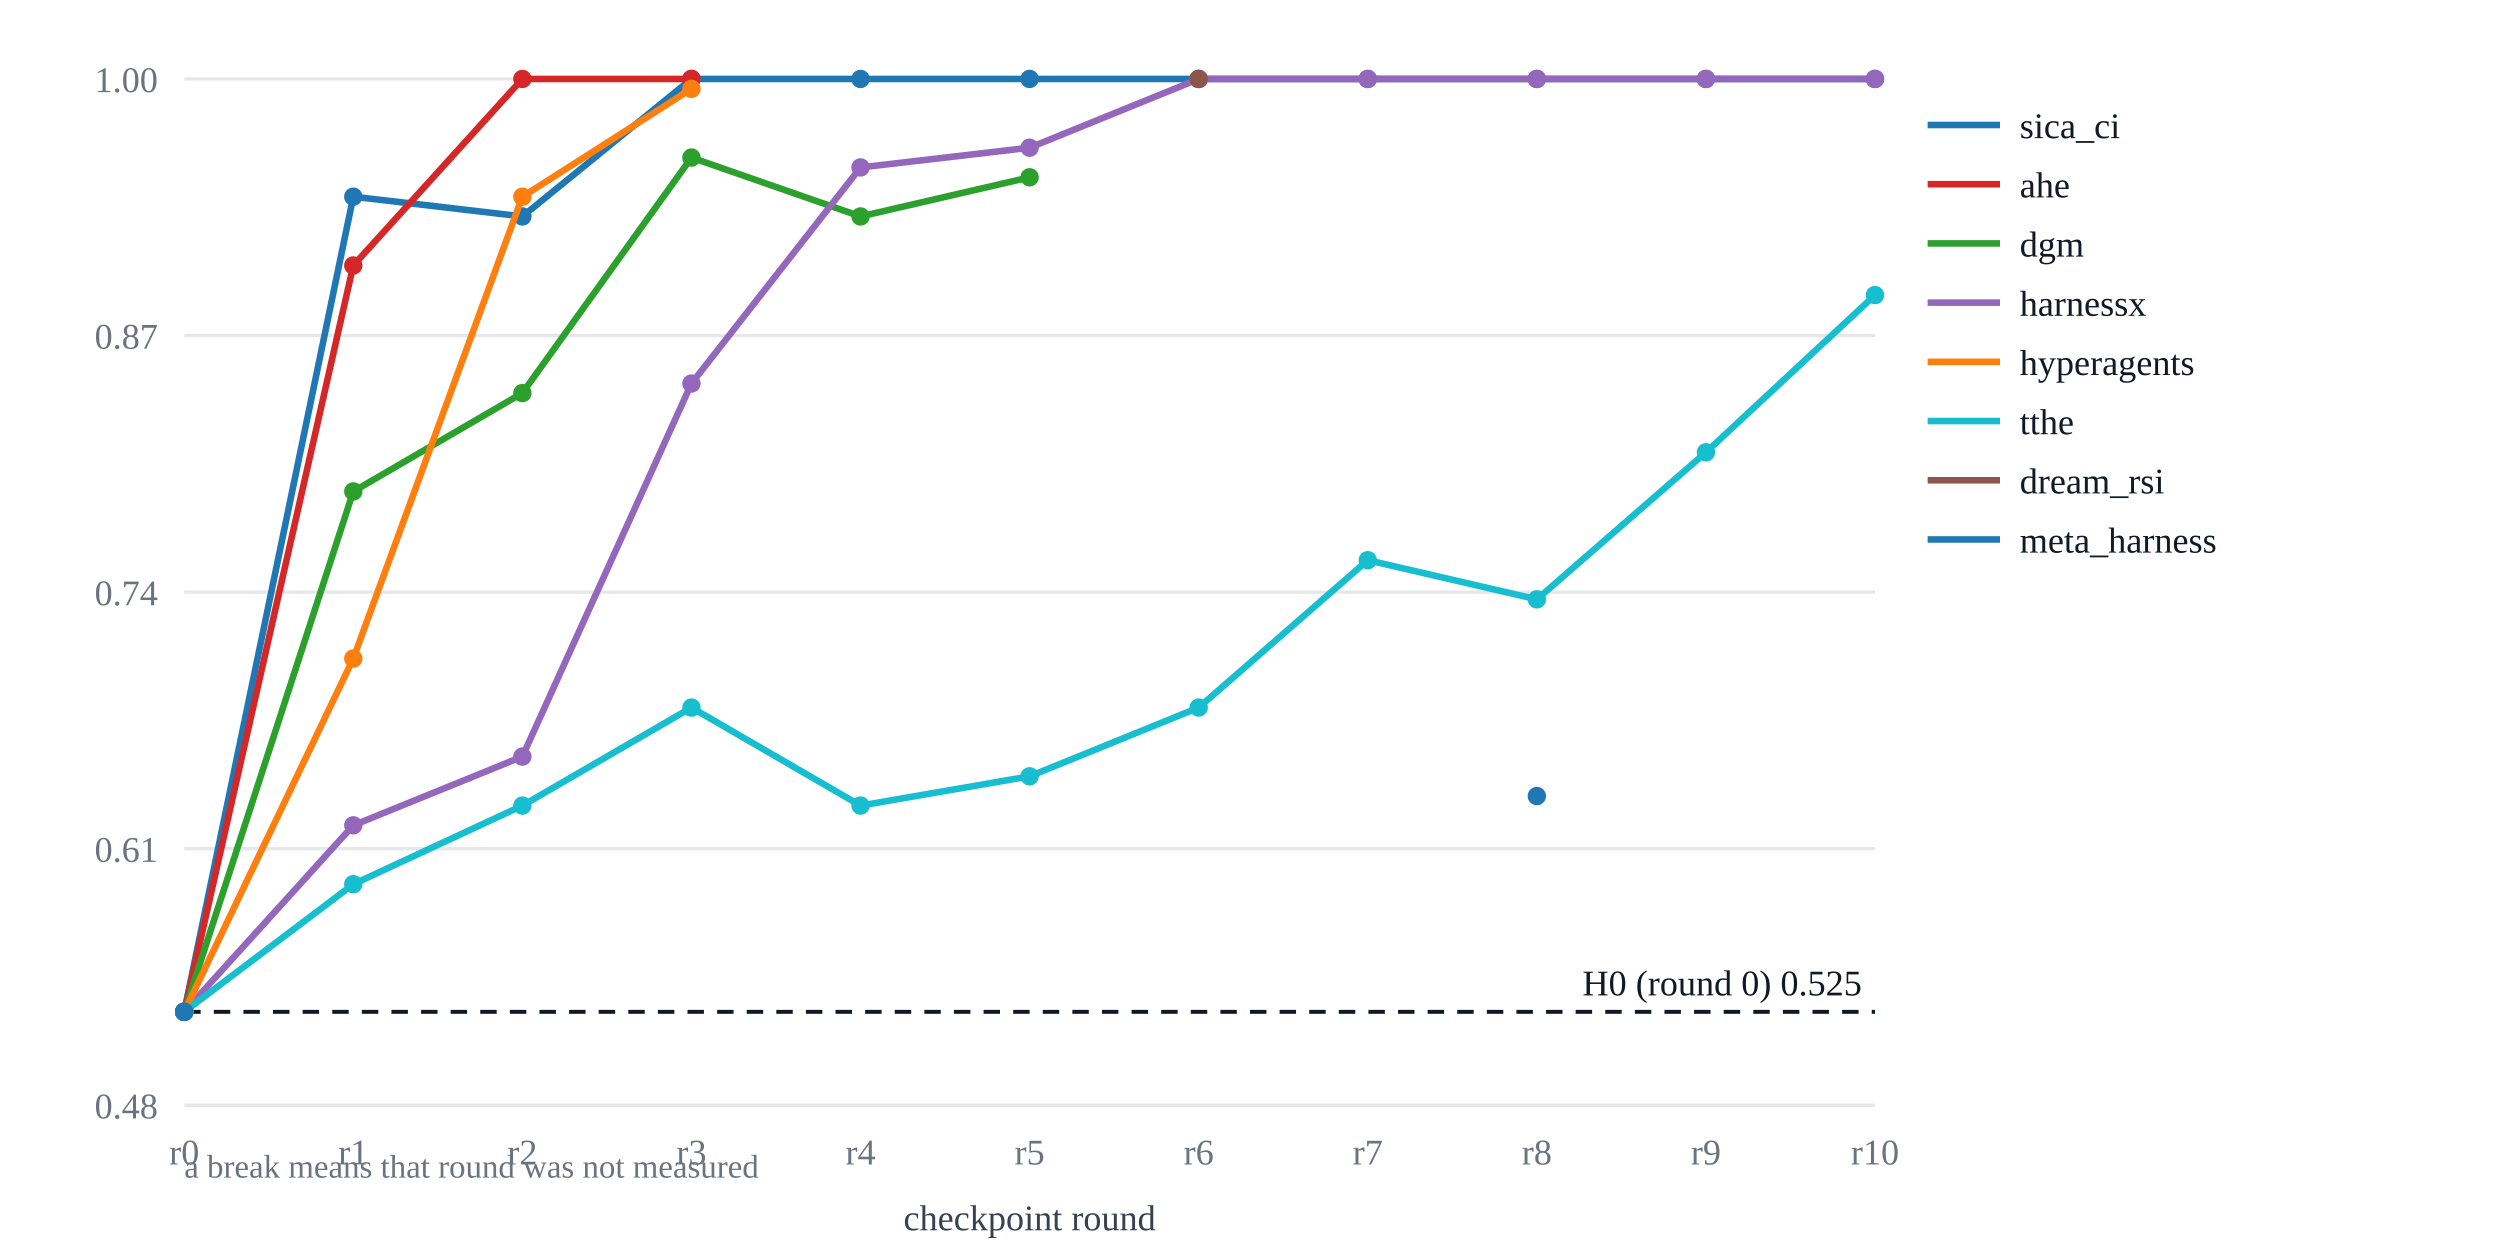
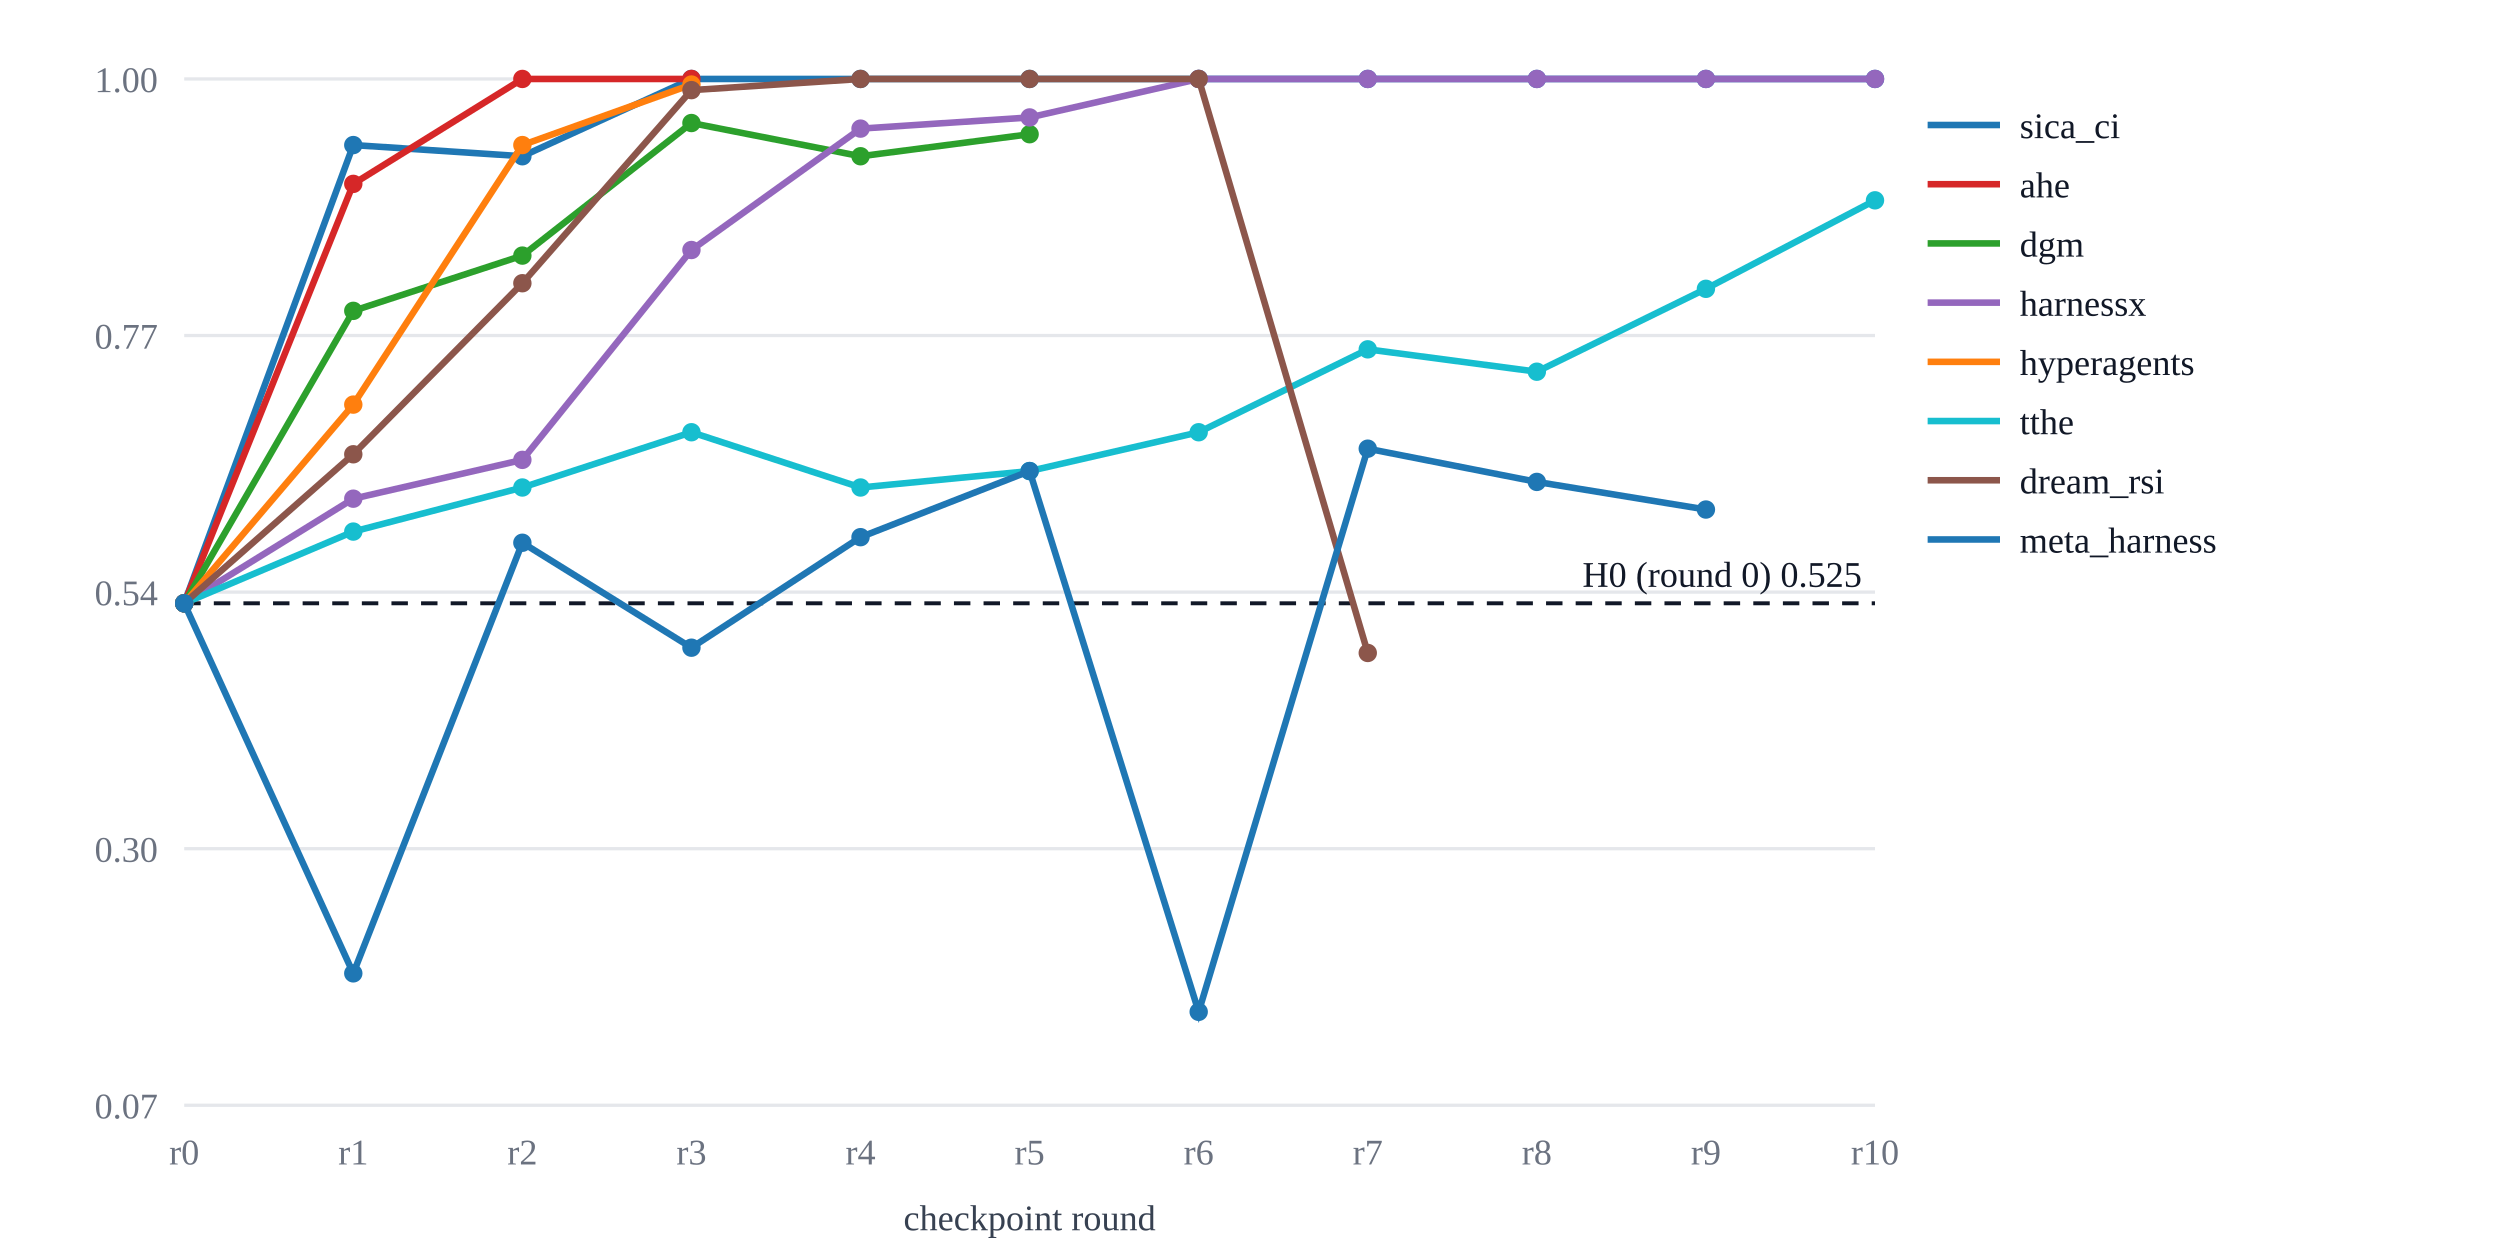
<svg xmlns="http://www.w3.org/2000/svg" width="760" height="380" viewBox="0 0 760 380" role="img" aria-label="Score by checkpoint round on valid_train">
  <rect width="760" height="380" fill="#ffffff" />
  <line x1="56" y1="336.0" x2="570" y2="336.0" stroke="#e5e7eb" stroke-width="1" />
-   <text x="48" y="340.0" font-size="11" fill="#6b7280" text-anchor="end">0.48</text>
+   <text x="48" y="340.0" font-size="11" fill="#6b7280" text-anchor="end">0.07</text>
  <line x1="56" y1="258.0" x2="570" y2="258.0" stroke="#e5e7eb" stroke-width="1" />
-   <text x="48" y="262.0" font-size="11" fill="#6b7280" text-anchor="end">0.61</text>
+   <text x="48" y="262.0" font-size="11" fill="#6b7280" text-anchor="end">0.30</text>
  <line x1="56" y1="180.0" x2="570" y2="180.0" stroke="#e5e7eb" stroke-width="1" />
-   <text x="48" y="184.0" font-size="11" fill="#6b7280" text-anchor="end">0.74</text>
+   <text x="48" y="184.0" font-size="11" fill="#6b7280" text-anchor="end">0.54</text>
  <line x1="56" y1="102.0" x2="570" y2="102.0" stroke="#e5e7eb" stroke-width="1" />
-   <text x="48" y="106.0" font-size="11" fill="#6b7280" text-anchor="end">0.87</text>
+   <text x="48" y="106.0" font-size="11" fill="#6b7280" text-anchor="end">0.77</text>
  <line x1="56" y1="24.0" x2="570" y2="24.0" stroke="#e5e7eb" stroke-width="1" />
  <text x="48" y="28.0" font-size="11" fill="#6b7280" text-anchor="end">1.00</text>
  <text x="56.0" y="354" font-size="11" fill="#6b7280" text-anchor="middle">r0</text>
  <text x="107.4" y="354" font-size="11" fill="#6b7280" text-anchor="middle">r1</text>
  <text x="158.8" y="354" font-size="11" fill="#6b7280" text-anchor="middle">r2</text>
  <text x="210.2" y="354" font-size="11" fill="#6b7280" text-anchor="middle">r3</text>
  <text x="261.6" y="354" font-size="11" fill="#6b7280" text-anchor="middle">r4</text>
  <text x="313.0" y="354" font-size="11" fill="#6b7280" text-anchor="middle">r5</text>
  <text x="364.4" y="354" font-size="11" fill="#6b7280" text-anchor="middle">r6</text>
  <text x="415.8" y="354" font-size="11" fill="#6b7280" text-anchor="middle">r7</text>
  <text x="467.2" y="354" font-size="11" fill="#6b7280" text-anchor="middle">r8</text>
  <text x="518.6" y="354" font-size="11" fill="#6b7280" text-anchor="middle">r9</text>
  <text x="570.0" y="354" font-size="11" fill="#6b7280" text-anchor="middle">r10</text>
-   <line x1="56" y1="307.6" x2="570" y2="307.6" stroke="#111827" stroke-width="1.2" stroke-dasharray="5 4" />
-   <text x="566" y="302.6" font-size="11" fill="#111827" text-anchor="end">H0 (round 0) 0.525</text>
+   <line x1="56" y1="183.4" x2="570" y2="183.4" stroke="#111827" stroke-width="1.2" stroke-dasharray="5 4" />
+   <text x="566" y="178.4" font-size="11" fill="#111827" text-anchor="end">H0 (round 0) 0.525</text>
  <g data-method-line="sica_ci">
-     <path d="M56.0,307.6 L107.4,59.8 L158.8,65.8 L210.2,24.0 L261.6,24.0 L313.0,24.0 L364.4,24.0 L415.8,24.0 L467.2,24.0 L518.6,24.0 L570.0,24.0" fill="none" stroke="#1f77b4" stroke-width="2" />
-     <circle cx="56.0" cy="307.6" r="2.8" fill="#1f77b4" />
-     <circle cx="107.4" cy="59.8" r="2.8" fill="#1f77b4" />
-     <circle cx="158.8" cy="65.8" r="2.8" fill="#1f77b4" />
+     <path d="M56.0,183.4 L107.4,44.1 L158.8,47.5 L210.2,24.0 L261.6,24.0 L313.0,24.0 L364.4,24.0 L415.8,24.0 L467.2,24.0 L518.6,24.0 L570.0,24.0" fill="none" stroke="#1f77b4" stroke-width="2" />
+     <circle cx="56.0" cy="183.4" r="2.8" fill="#1f77b4" />
+     <circle cx="107.4" cy="44.1" r="2.8" fill="#1f77b4" />
+     <circle cx="158.8" cy="47.5" r="2.8" fill="#1f77b4" />
    <circle cx="210.2" cy="24.0" r="2.8" fill="#1f77b4" />
    <circle cx="261.6" cy="24.0" r="2.8" fill="#1f77b4" />
    <circle cx="313.0" cy="24.0" r="2.8" fill="#1f77b4" />
    <circle cx="364.4" cy="24.0" r="2.8" fill="#1f77b4" />
    <circle cx="415.8" cy="24.0" r="2.8" fill="#1f77b4" />
    <circle cx="467.2" cy="24.0" r="2.8" fill="#1f77b4" />
    <circle cx="518.6" cy="24.0" r="2.8" fill="#1f77b4" />
    <circle cx="570.0" cy="24.0" r="2.8" fill="#1f77b4" />
    <line x1="586" y1="38" x2="608" y2="38" stroke="#1f77b4" stroke-width="2" />
    <text x="614" y="42" font-size="11" fill="#111827">sica_ci</text>
  </g>
  <g data-method-line="ahe">
-     <path d="M56.0,307.6 L107.4,80.7 L158.8,24.0 L210.2,24.0" fill="none" stroke="#d62728" stroke-width="2" />
-     <circle cx="56.0" cy="307.6" r="2.8" fill="#d62728" />
-     <circle cx="107.4" cy="80.7" r="2.8" fill="#d62728" />
+     <path d="M56.0,183.4 L107.4,55.9 L158.8,24.0 L210.2,24.0" fill="none" stroke="#d62728" stroke-width="2" />
+     <circle cx="56.0" cy="183.4" r="2.8" fill="#d62728" />
+     <circle cx="107.4" cy="55.9" r="2.8" fill="#d62728" />
    <circle cx="158.8" cy="24.0" r="2.8" fill="#d62728" />
    <circle cx="210.2" cy="24.0" r="2.8" fill="#d62728" />
    <line x1="586" y1="56" x2="608" y2="56" stroke="#d62728" stroke-width="2" />
    <text x="614" y="60" font-size="11" fill="#111827">ahe</text>
  </g>
  <g data-method-line="dgm">
-     <path d="M56.0,307.6 L107.4,149.4 L158.8,119.5 L210.2,47.9 L261.6,65.8 L313.0,53.9" fill="none" stroke="#2ca02c" stroke-width="2" />
-     <circle cx="56.0" cy="307.6" r="2.8" fill="#2ca02c" />
-     <circle cx="107.4" cy="149.4" r="2.8" fill="#2ca02c" />
-     <circle cx="158.8" cy="119.5" r="2.8" fill="#2ca02c" />
-     <circle cx="210.2" cy="47.9" r="2.8" fill="#2ca02c" />
-     <circle cx="261.6" cy="65.8" r="2.8" fill="#2ca02c" />
-     <circle cx="313.0" cy="53.9" r="2.8" fill="#2ca02c" />
+     <path d="M56.0,183.4 L107.4,94.5 L158.8,77.7 L210.2,37.4 L261.6,47.5 L313.0,40.8" fill="none" stroke="#2ca02c" stroke-width="2" />
+     <circle cx="56.0" cy="183.4" r="2.8" fill="#2ca02c" />
+     <circle cx="107.4" cy="94.5" r="2.8" fill="#2ca02c" />
+     <circle cx="158.8" cy="77.7" r="2.8" fill="#2ca02c" />
+     <circle cx="210.2" cy="37.4" r="2.8" fill="#2ca02c" />
+     <circle cx="261.6" cy="47.5" r="2.8" fill="#2ca02c" />
+     <circle cx="313.0" cy="40.8" r="2.8" fill="#2ca02c" />
    <line x1="586" y1="74" x2="608" y2="74" stroke="#2ca02c" stroke-width="2" />
    <text x="614" y="78" font-size="11" fill="#111827">dgm</text>
  </g>
  <g data-method-line="harnessx">
-     <path d="M56.0,307.6 L107.4,250.9 L158.8,230.0 L210.2,116.6 L261.6,50.9 L313.0,44.9 L364.4,24.0 L415.8,24.0 L467.2,24.0 L518.6,24.0 L570.0,24.0" fill="none" stroke="#9467bd" stroke-width="2" />
-     <circle cx="56.0" cy="307.6" r="2.8" fill="#9467bd" />
-     <circle cx="107.4" cy="250.9" r="2.8" fill="#9467bd" />
-     <circle cx="158.8" cy="230.0" r="2.8" fill="#9467bd" />
-     <circle cx="210.2" cy="116.6" r="2.8" fill="#9467bd" />
-     <circle cx="261.6" cy="50.9" r="2.8" fill="#9467bd" />
-     <circle cx="313.0" cy="44.9" r="2.8" fill="#9467bd" />
+     <path d="M56.0,183.4 L107.4,151.6 L158.8,139.8 L210.2,76.0 L261.6,39.1 L313.0,35.7 L364.4,24.0 L415.8,24.0 L467.2,24.0 L518.6,24.0 L570.0,24.0" fill="none" stroke="#9467bd" stroke-width="2" />
+     <circle cx="56.0" cy="183.4" r="2.8" fill="#9467bd" />
+     <circle cx="107.4" cy="151.6" r="2.8" fill="#9467bd" />
+     <circle cx="158.8" cy="139.8" r="2.8" fill="#9467bd" />
+     <circle cx="210.2" cy="76.0" r="2.8" fill="#9467bd" />
+     <circle cx="261.6" cy="39.1" r="2.8" fill="#9467bd" />
+     <circle cx="313.0" cy="35.7" r="2.8" fill="#9467bd" />
    <circle cx="364.4" cy="24.0" r="2.8" fill="#9467bd" />
    <circle cx="415.8" cy="24.0" r="2.8" fill="#9467bd" />
    <circle cx="467.2" cy="24.0" r="2.8" fill="#9467bd" />
    <circle cx="518.6" cy="24.0" r="2.8" fill="#9467bd" />
    <circle cx="570.0" cy="24.0" r="2.8" fill="#9467bd" />
    <line x1="586" y1="92" x2="608" y2="92" stroke="#9467bd" stroke-width="2" />
    <text x="614" y="96" font-size="11" fill="#111827">harnessx</text>
  </g>
  <g data-method-line="hyperagents">
-     <path d="M56.0,307.6 L107.4,200.2 L158.8,59.8 L210.2,27.0" fill="none" stroke="#ff7f0e" stroke-width="2" />
-     <circle cx="56.0" cy="307.6" r="2.8" fill="#ff7f0e" />
-     <circle cx="107.4" cy="200.2" r="2.8" fill="#ff7f0e" />
-     <circle cx="158.8" cy="59.8" r="2.8" fill="#ff7f0e" />
-     <circle cx="210.2" cy="27.0" r="2.8" fill="#ff7f0e" />
+     <path d="M56.0,183.4 L107.4,123.0 L158.8,44.1 L210.2,25.7" fill="none" stroke="#ff7f0e" stroke-width="2" />
+     <circle cx="56.0" cy="183.4" r="2.8" fill="#ff7f0e" />
+     <circle cx="107.4" cy="123.0" r="2.8" fill="#ff7f0e" />
+     <circle cx="158.8" cy="44.1" r="2.8" fill="#ff7f0e" />
+     <circle cx="210.2" cy="25.7" r="2.8" fill="#ff7f0e" />
    <line x1="586" y1="110" x2="608" y2="110" stroke="#ff7f0e" stroke-width="2" />
    <text x="614" y="114" font-size="11" fill="#111827">hyperagents</text>
  </g>
  <g data-method-line="tthe">
-     <path d="M56.0,307.6 L107.4,268.8 L158.8,244.9 L210.2,215.1 L261.6,244.9 L313.0,236.0 L364.4,215.1 L415.8,170.3 L467.2,182.2 L518.6,137.5 L570.0,89.7" fill="none" stroke="#17becf" stroke-width="2" />
-     <circle cx="56.0" cy="307.6" r="2.8" fill="#17becf" />
-     <circle cx="107.4" cy="268.8" r="2.8" fill="#17becf" />
-     <circle cx="158.8" cy="244.9" r="2.8" fill="#17becf" />
-     <circle cx="210.2" cy="215.1" r="2.8" fill="#17becf" />
-     <circle cx="261.6" cy="244.9" r="2.8" fill="#17becf" />
-     <circle cx="313.0" cy="236.0" r="2.8" fill="#17becf" />
-     <circle cx="364.4" cy="215.1" r="2.8" fill="#17becf" />
-     <circle cx="415.8" cy="170.3" r="2.8" fill="#17becf" />
-     <circle cx="467.2" cy="182.2" r="2.8" fill="#17becf" />
-     <circle cx="518.6" cy="137.5" r="2.8" fill="#17becf" />
-     <circle cx="570.0" cy="89.7" r="2.8" fill="#17becf" />
+     <path d="M56.0,183.4 L107.4,161.6 L158.8,148.2 L210.2,131.4 L261.6,148.2 L313.0,143.2 L364.4,131.4 L415.8,106.2 L467.2,113.0 L518.6,87.8 L570.0,60.9" fill="none" stroke="#17becf" stroke-width="2" />
+     <circle cx="56.0" cy="183.4" r="2.8" fill="#17becf" />
+     <circle cx="107.4" cy="161.6" r="2.8" fill="#17becf" />
+     <circle cx="158.8" cy="148.2" r="2.8" fill="#17becf" />
+     <circle cx="210.2" cy="131.4" r="2.8" fill="#17becf" />
+     <circle cx="261.6" cy="148.2" r="2.8" fill="#17becf" />
+     <circle cx="313.0" cy="143.2" r="2.8" fill="#17becf" />
+     <circle cx="364.4" cy="131.4" r="2.8" fill="#17becf" />
+     <circle cx="415.8" cy="106.2" r="2.8" fill="#17becf" />
+     <circle cx="467.2" cy="113.0" r="2.8" fill="#17becf" />
+     <circle cx="518.6" cy="87.8" r="2.8" fill="#17becf" />
+     <circle cx="570.0" cy="60.9" r="2.8" fill="#17becf" />
    <line x1="586" y1="128" x2="608" y2="128" stroke="#17becf" stroke-width="2" />
    <text x="614" y="132" font-size="11" fill="#111827">tthe</text>
  </g>
  <g data-method-line="dream_rsi">
-     <path d="M56.0,307.6" fill="none" stroke="#8c564b" stroke-width="2" />
-     <path d="M364.4,24.0" fill="none" stroke="#8c564b" stroke-width="2" />
-     <circle cx="56.0" cy="307.6" r="2.8" fill="#8c564b" />
+     <path d="M56.0,183.4 L107.4,138.1 L158.8,86.1 L210.2,27.4 L261.6,24.0 L313.0,24.0 L364.4,24.0 L415.8,198.5" fill="none" stroke="#8c564b" stroke-width="2" />
+     <circle cx="56.0" cy="183.4" r="2.8" fill="#8c564b" />
+     <circle cx="107.4" cy="138.1" r="2.8" fill="#8c564b" />
+     <circle cx="158.8" cy="86.1" r="2.8" fill="#8c564b" />
+     <circle cx="210.2" cy="27.4" r="2.8" fill="#8c564b" />
+     <circle cx="261.6" cy="24.0" r="2.8" fill="#8c564b" />
+     <circle cx="313.0" cy="24.0" r="2.8" fill="#8c564b" />
    <circle cx="364.4" cy="24.0" r="2.8" fill="#8c564b" />
+     <circle cx="415.8" cy="198.5" r="2.8" fill="#8c564b" />
    <line x1="586" y1="146" x2="608" y2="146" stroke="#8c564b" stroke-width="2" />
    <text x="614" y="150" font-size="11" fill="#111827">dream_rsi</text>
  </g>
  <g data-method-line="meta_harness">
-     <path d="M56.0,307.6" fill="none" stroke="#1f77b4" stroke-width="2" />
-     <path d="M467.2,242.0" fill="none" stroke="#1f77b4" stroke-width="2" />
-     <circle cx="56.0" cy="307.6" r="2.8" fill="#1f77b4" />
-     <circle cx="467.2" cy="242.0" r="2.8" fill="#1f77b4" />
+     <path d="M56.0,183.4 L107.4,295.9 L158.8,165.0 L210.2,196.9 L261.6,163.3 L313.0,143.2 L364.4,307.6 L415.8,136.4 L467.2,146.5 L518.6,154.9" fill="none" stroke="#1f77b4" stroke-width="2" />
+     <circle cx="56.0" cy="183.4" r="2.8" fill="#1f77b4" />
+     <circle cx="107.4" cy="295.9" r="2.8" fill="#1f77b4" />
+     <circle cx="158.8" cy="165.0" r="2.8" fill="#1f77b4" />
+     <circle cx="210.2" cy="196.9" r="2.8" fill="#1f77b4" />
+     <circle cx="261.6" cy="163.3" r="2.8" fill="#1f77b4" />
+     <circle cx="313.0" cy="143.2" r="2.8" fill="#1f77b4" />
+     <circle cx="364.4" cy="307.6" r="2.8" fill="#1f77b4" />
+     <circle cx="415.8" cy="136.4" r="2.8" fill="#1f77b4" />
+     <circle cx="467.2" cy="146.5" r="2.8" fill="#1f77b4" />
+     <circle cx="518.6" cy="154.9" r="2.8" fill="#1f77b4" />
    <line x1="586" y1="164" x2="608" y2="164" stroke="#1f77b4" stroke-width="2" />
    <text x="614" y="168" font-size="11" fill="#111827">meta_harness</text>
  </g>
  <text x="313" y="374" font-size="11" fill="#374151" text-anchor="middle">checkpoint round</text>
-   <text x="56" y="358" font-size="10" fill="#6b7280">a break means that round was not measured</text>
</svg>
